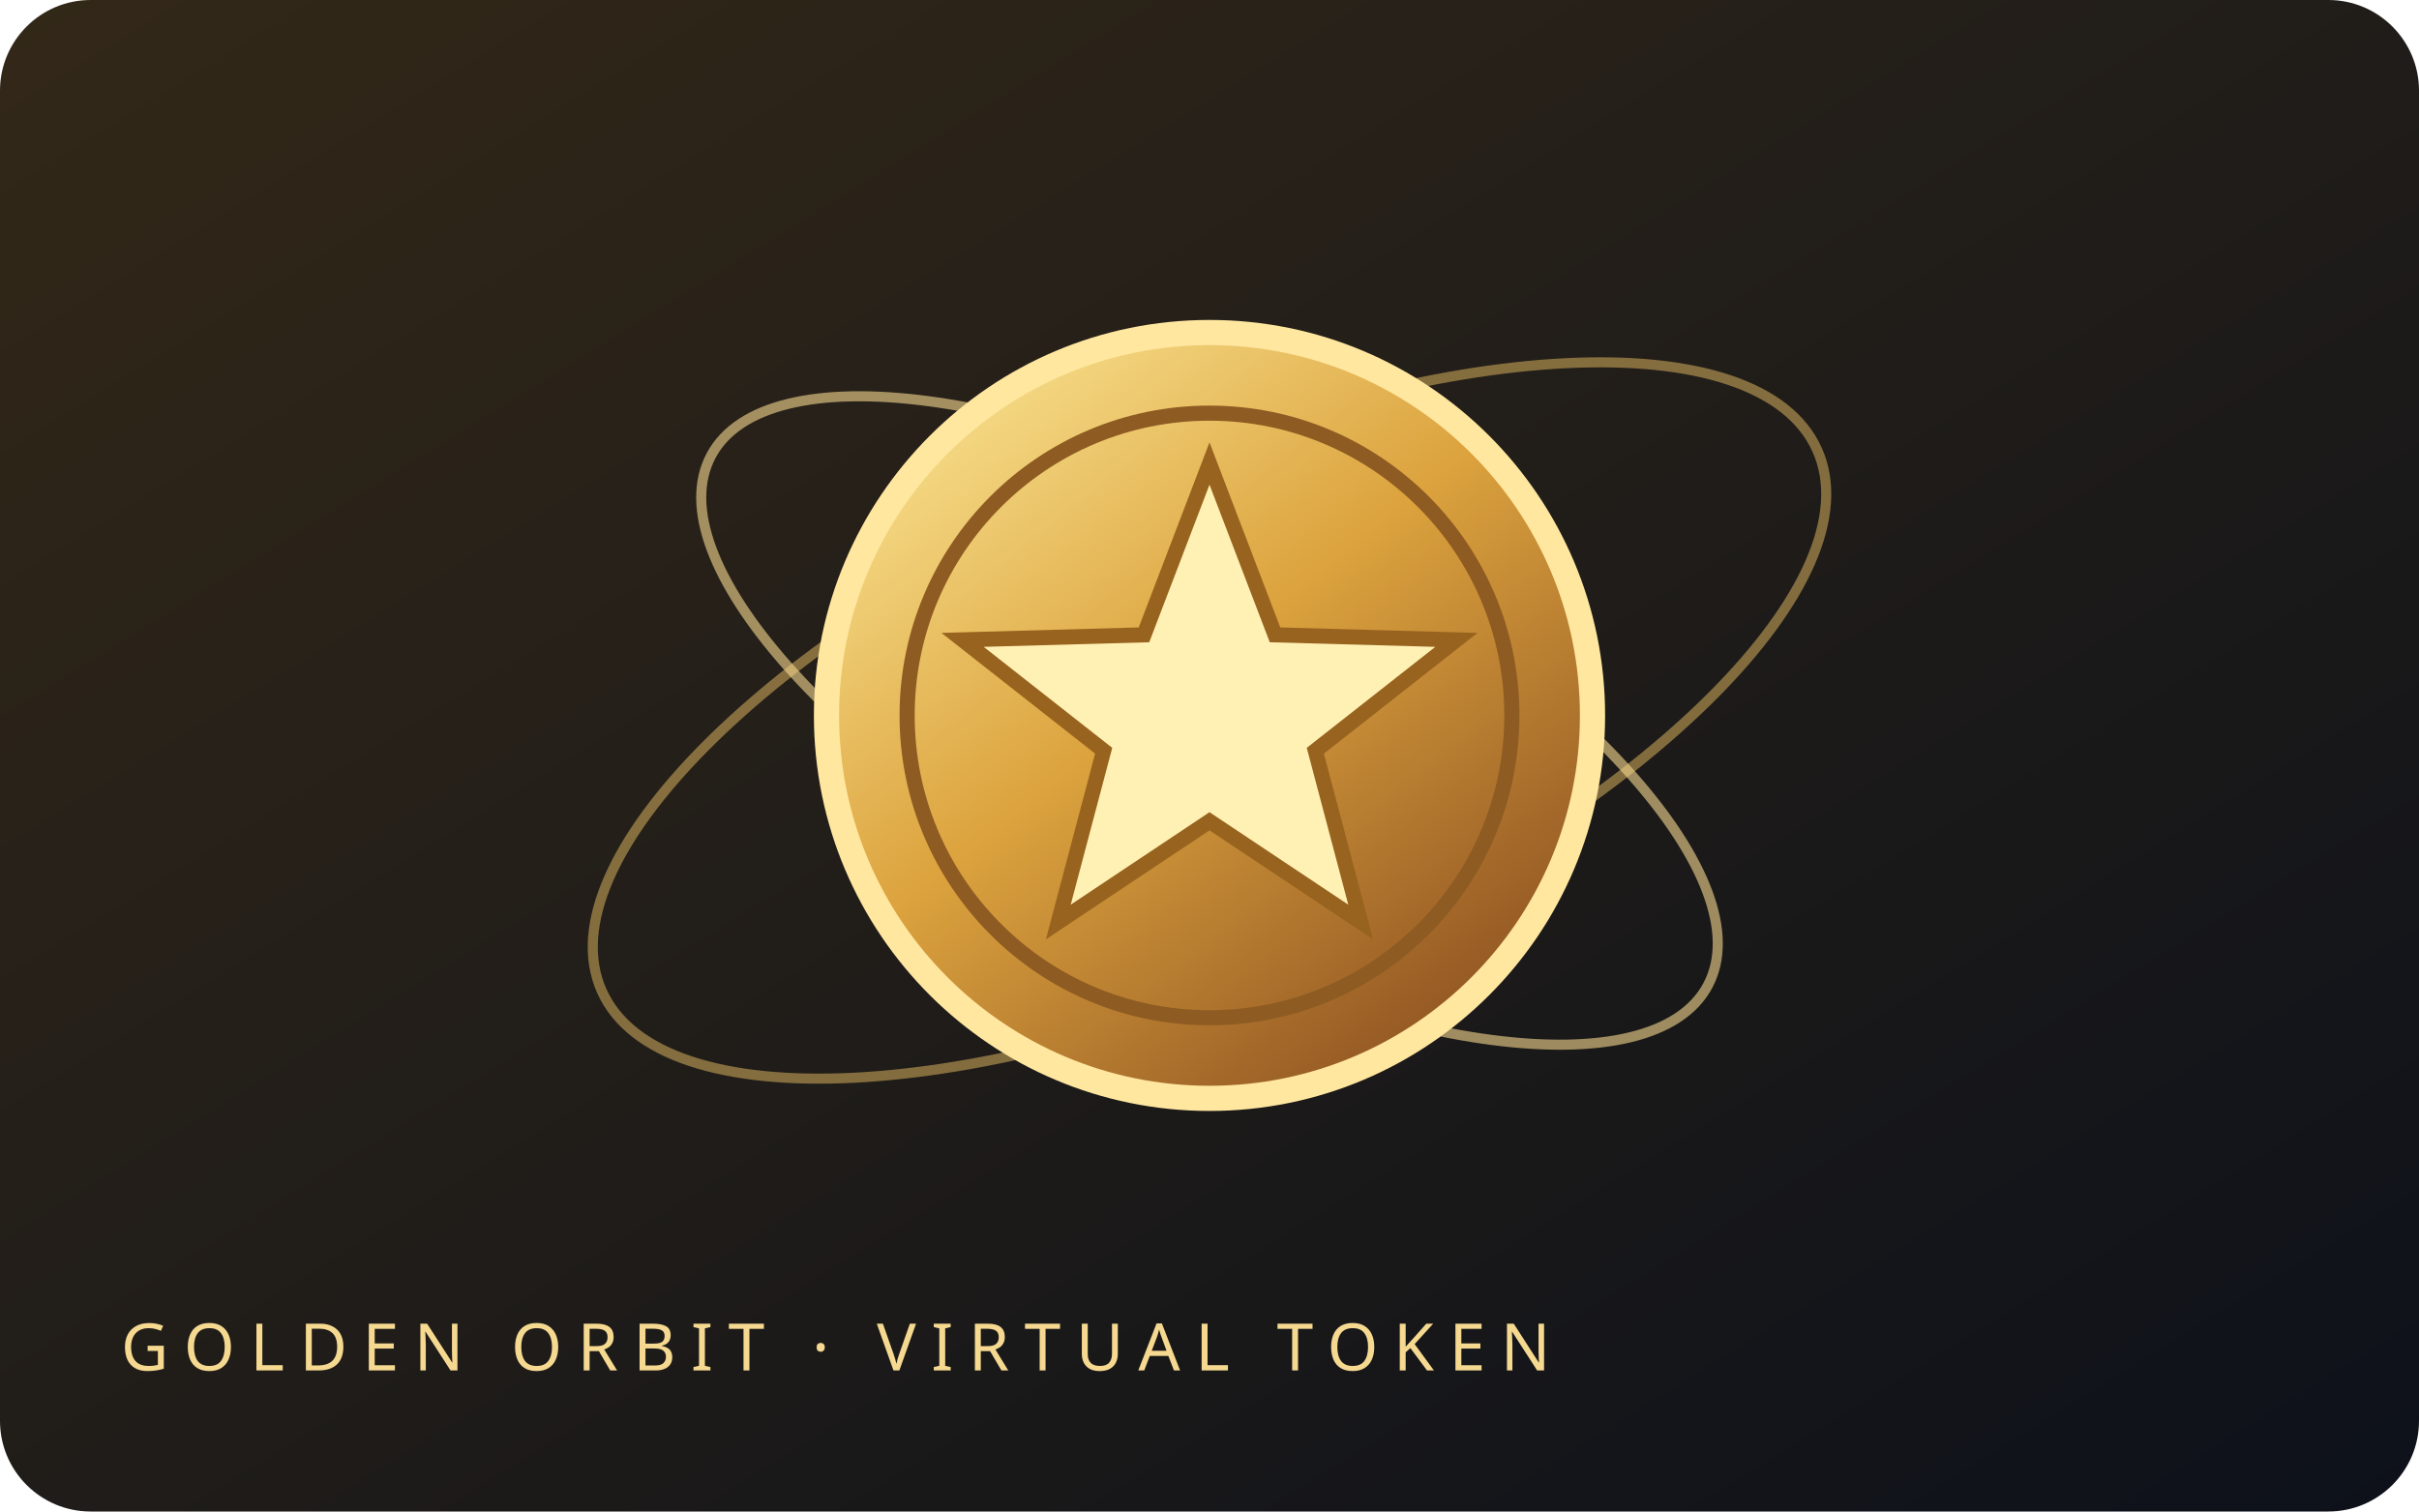
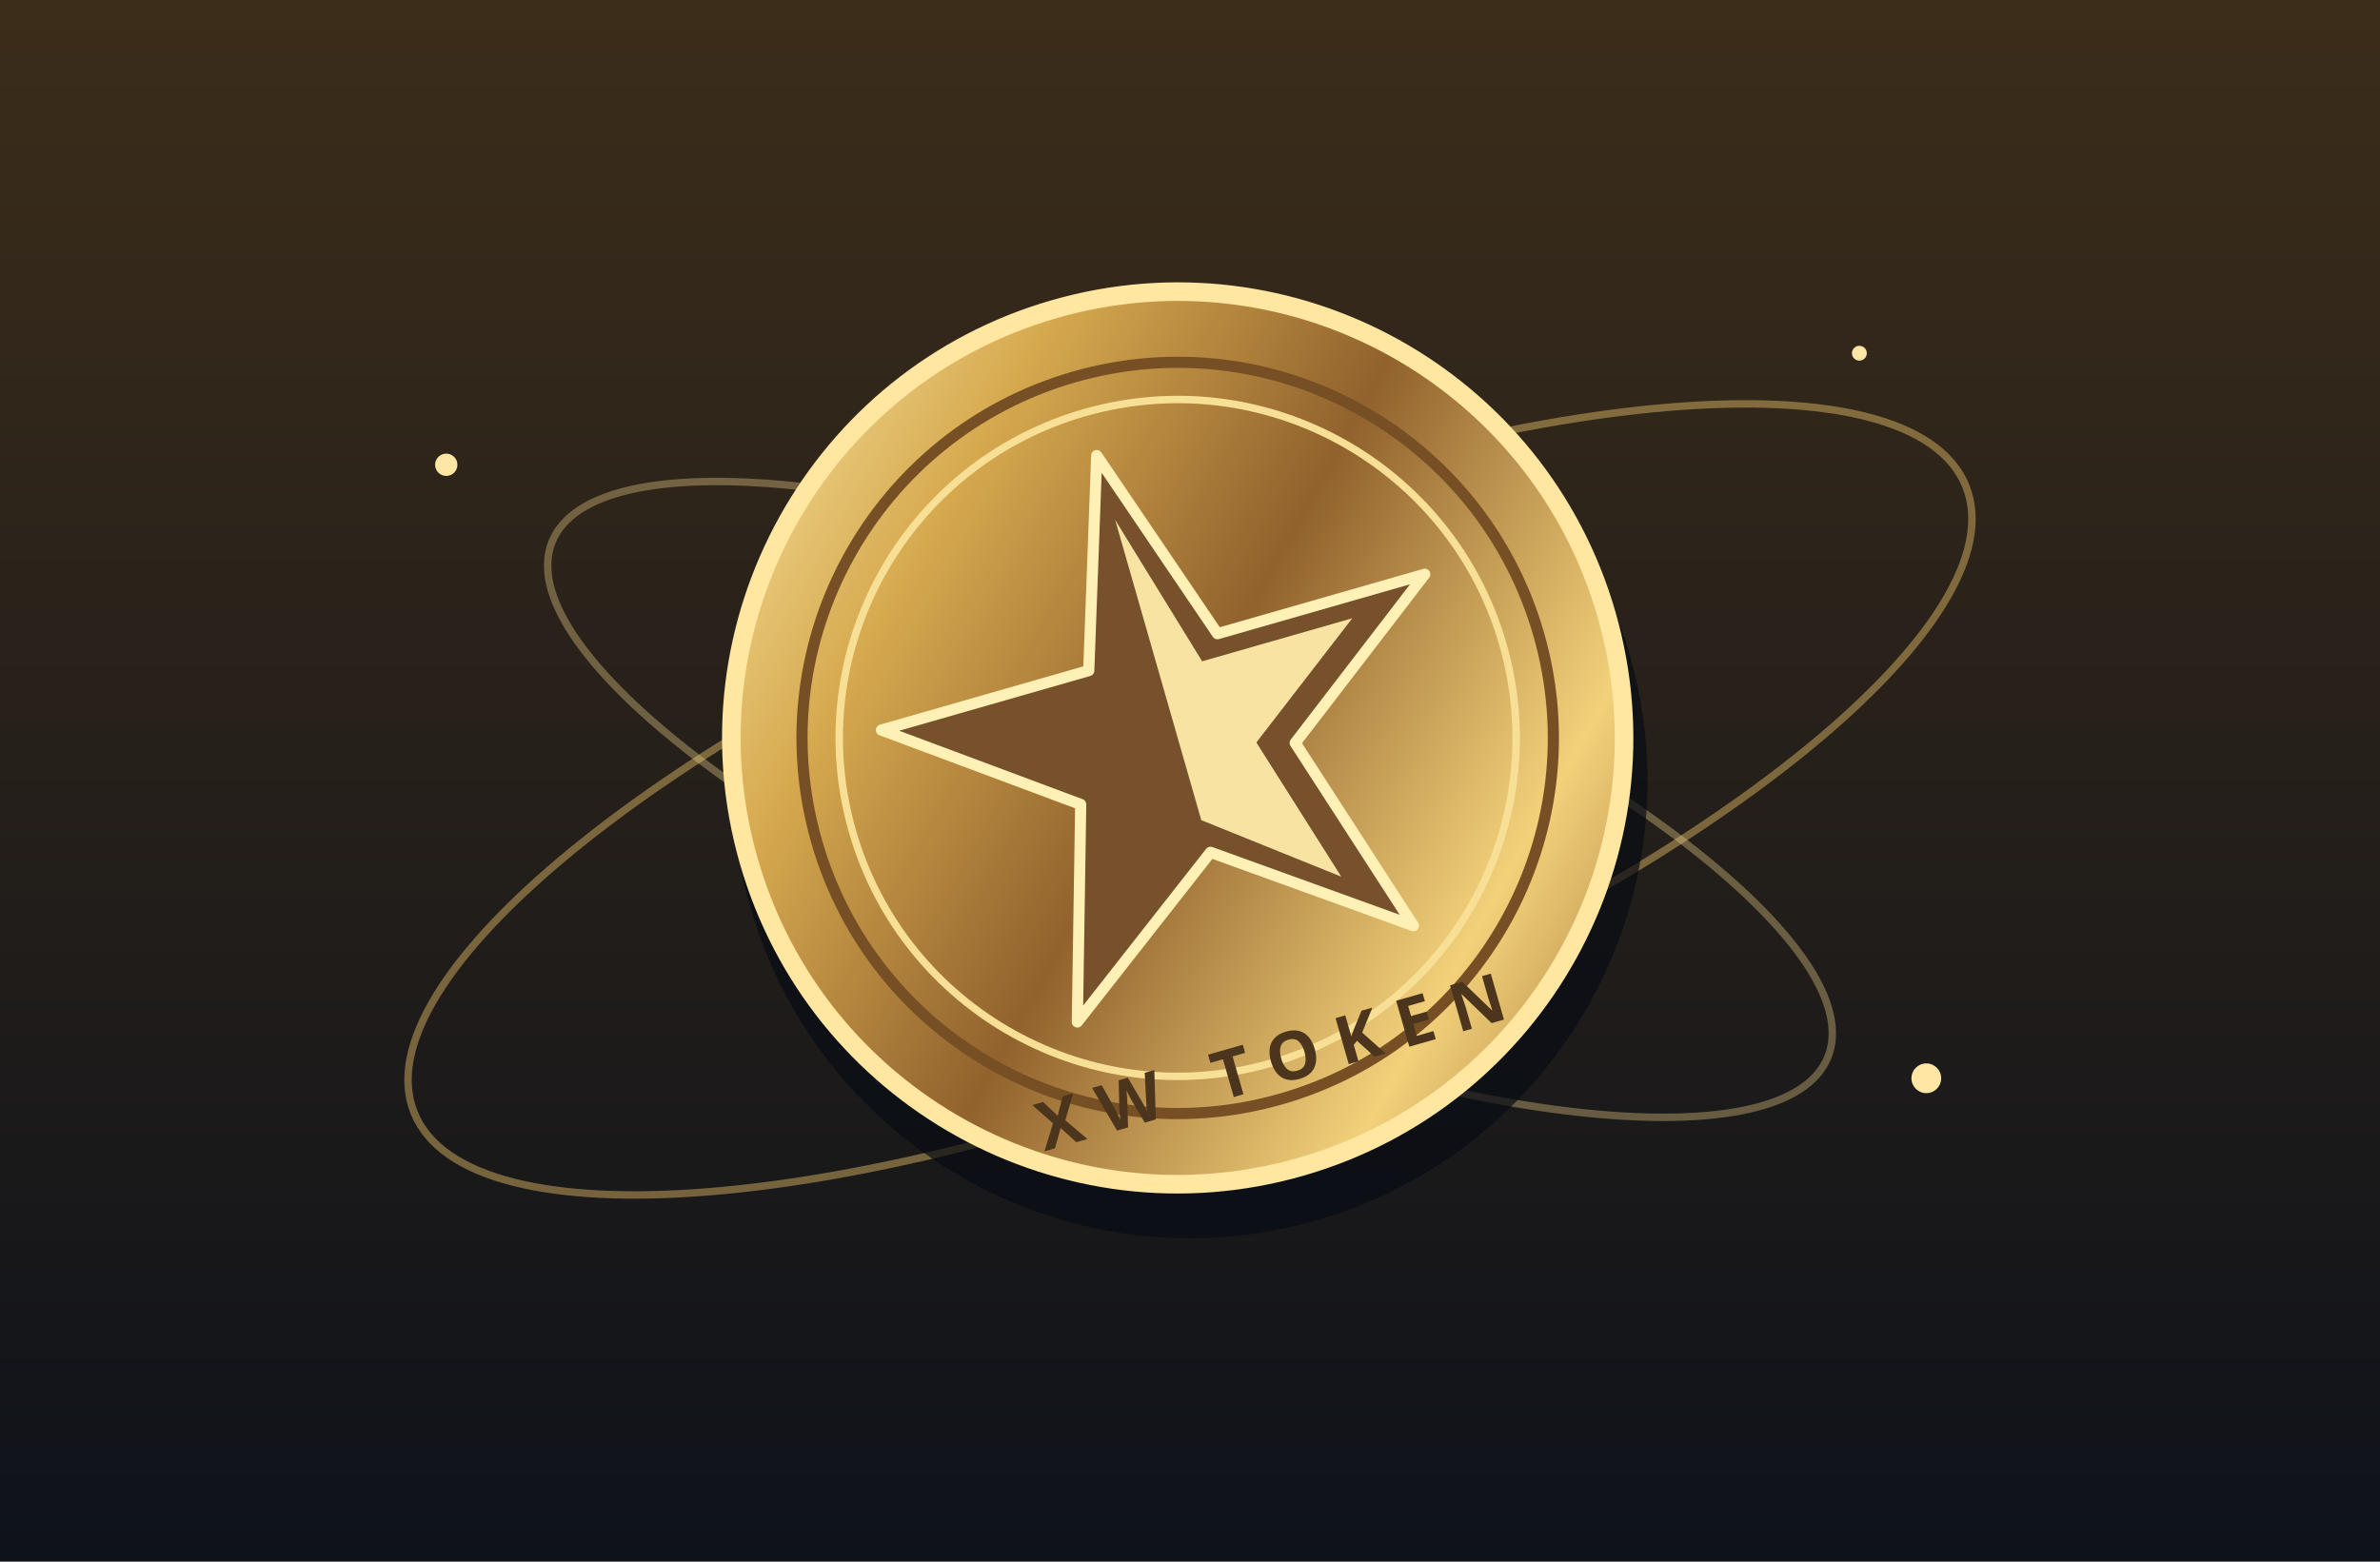
- <svg xmlns="http://www.w3.org/2000/svg" viewBox="0 0 480 300">
+ <svg xmlns="http://www.w3.org/2000/svg" viewBox="0 0 640 420">
  <defs>
-     <linearGradient id="bg" x2="1" y2="1">
-       <stop stop-color="#332818" />
-       <stop offset="1" stop-color="#0d111a" />
+     <linearGradient id="bg" x2="0" y2="1">
+       <stop stop-color="#3c2d1a" />
+       <stop offset="1" stop-color="#0e121a" />
    </linearGradient>
-     <linearGradient id="coin" x2=".8" y2="1">
-       <stop stop-color="#fff0a2" />
-       <stop offset=".5" stop-color="#dca33e" />
-       <stop offset="1" stop-color="#8b4f20" />
+     <linearGradient id="coin" x1="0" y1="0" x2="1" y2="1">
+       <stop stop-color="#fff0ae" />
+       <stop offset=".25" stop-color="#d6a94f" />
+       <stop offset=".5" stop-color="#91622d" />
+       <stop offset=".78" stop-color="#f2d17a" />
+       <stop offset="1" stop-color="#9b6b31" />
    </linearGradient>
  </defs>
-   <rect width="480" height="300" rx="18" fill="url(#bg)" />
-   <ellipse cx="240" cy="143" rx="132" ry="51" fill="none" stroke="#e7bd64" stroke-width="2" transform="rotate(-24 240 143)" opacity=".5" />
-   <ellipse cx="240" cy="143" rx="112" ry="42" fill="none" stroke="#f6d990" stroke-width="2" transform="rotate(28 240 143)" opacity=".6" />
-   <circle cx="240" cy="142" r="76" fill="url(#coin)" stroke="#ffe7a0" stroke-width="5" />
-   <circle cx="240" cy="142" r="60" fill="none" stroke="#8e5b22" stroke-width="3" />
-   <path d="M240 92 253 126 289 127 261 149 270 183 240 163 210 183 219 149 191 127 227 126Z" fill="#fff1b4" stroke="#98631f" stroke-width="3" />
-   <text x="24" y="272" fill="#f6d990" font-family="sans-serif" font-size="13" letter-spacing="3">GOLDEN ORBIT · VIRTUAL TOKEN</text>
+   <rect width="640" height="420" fill="url(#bg)" />
+   <ellipse cx="320" cy="215" rx="225" ry="70" fill="none" stroke="#e7bf6a" stroke-opacity=".45" stroke-width="2" transform="rotate(-22 320 215)" />
+   <ellipse cx="320" cy="215" rx="185" ry="54" fill="none" stroke="#f2d78d" stroke-opacity=".35" stroke-width="2" transform="rotate(22 320 215)" />
+   <g transform="rotate(-16 320 210)">
+     <circle cx="320" cy="210" r="123" fill="#070b12" opacity=".7" />
+     <circle cx="320" cy="198" r="120" fill="url(#coin)" stroke="#ffe6a1" stroke-width="5" />
+     <circle cx="320" cy="198" r="101" fill="none" stroke="#765024" stroke-width="3" />
+     <circle cx="320" cy="198" r="91" fill="none" stroke="#f8df96" stroke-width="2" />
+     <path d="M320 119 338 174 396 174 350 208 367 264 320 230 273 264 290 208 244 174 302 174Z" fill="#76512c" stroke="#fff0b5" stroke-width="3" stroke-linejoin="round" />
+     <path d="M320 137 332 180 374 180 340 205 352 246 320 221Z" fill="#f8e3a2" />
+     <text x="320" y="295" text-anchor="middle" fill="#4c351d" font-family="sans-serif" font-weight="800" font-size="18" letter-spacing="5">XW TOKEN</text>
+   </g>
+   <g fill="#ffe6a4">
+     <circle cx="120" cy="125" r="3" />
+     <circle cx="518" cy="290" r="4" />
+     <circle cx="500" cy="95" r="2" />
+   </g>
</svg>
